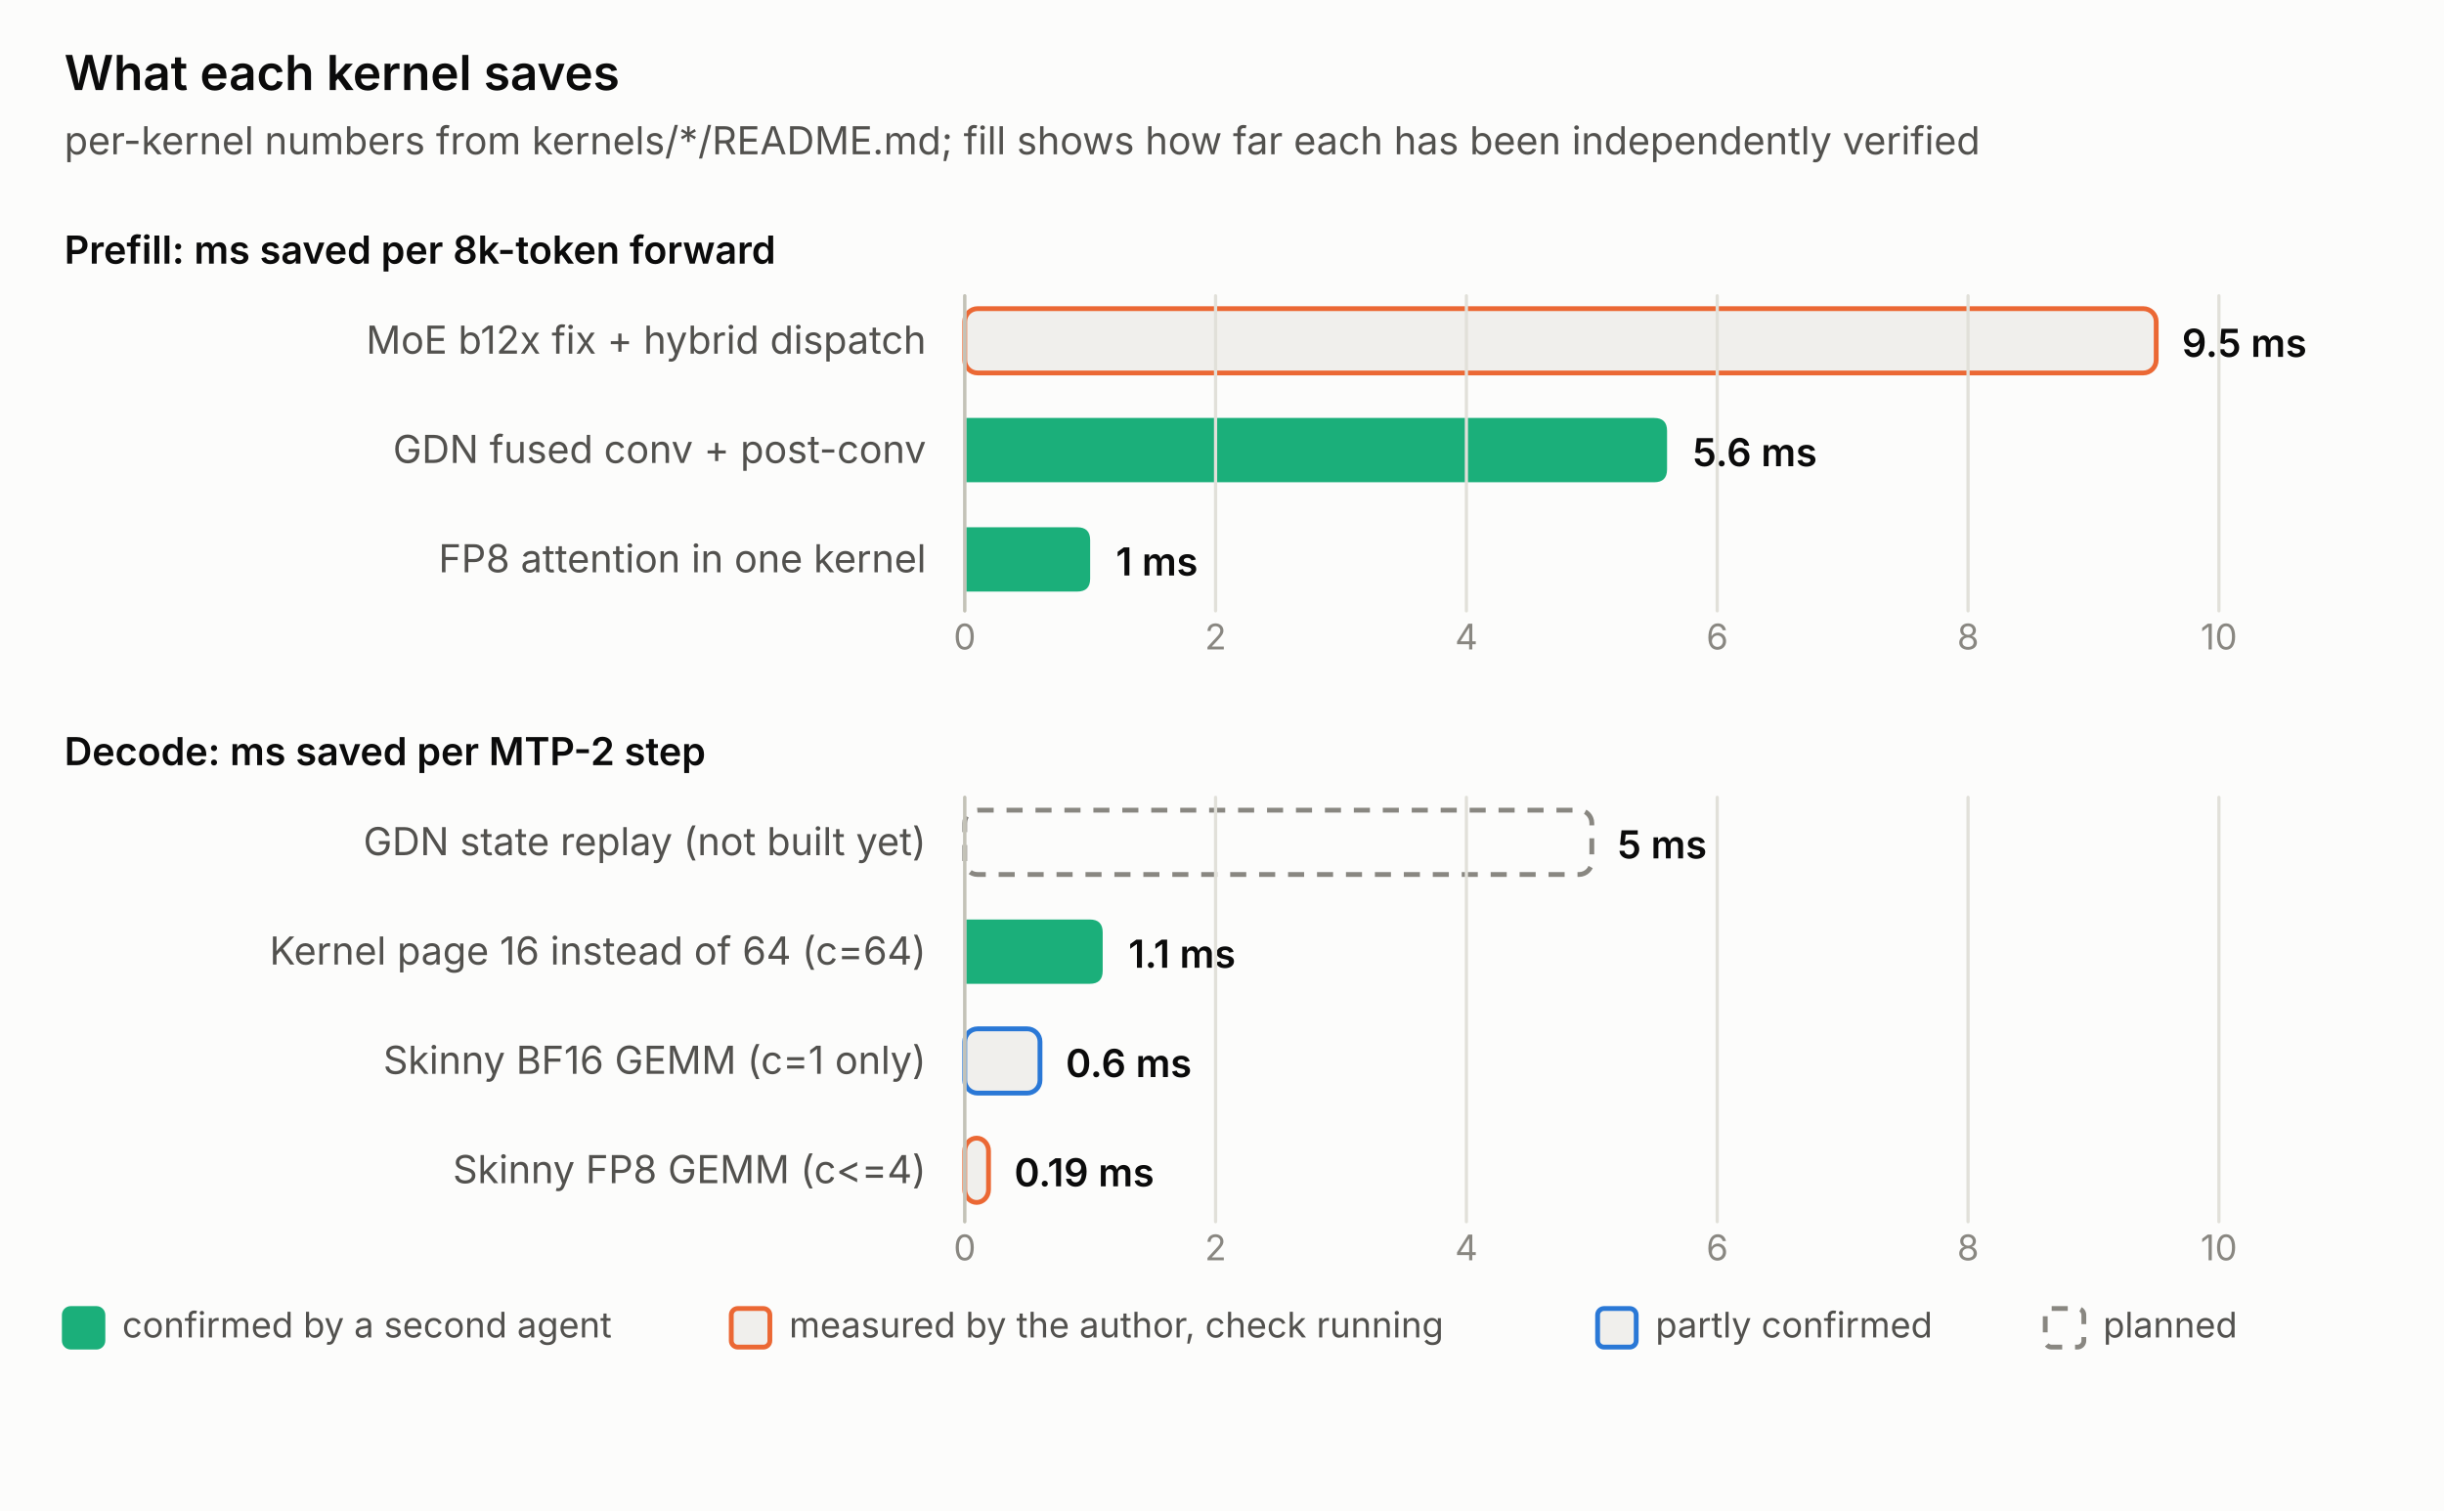
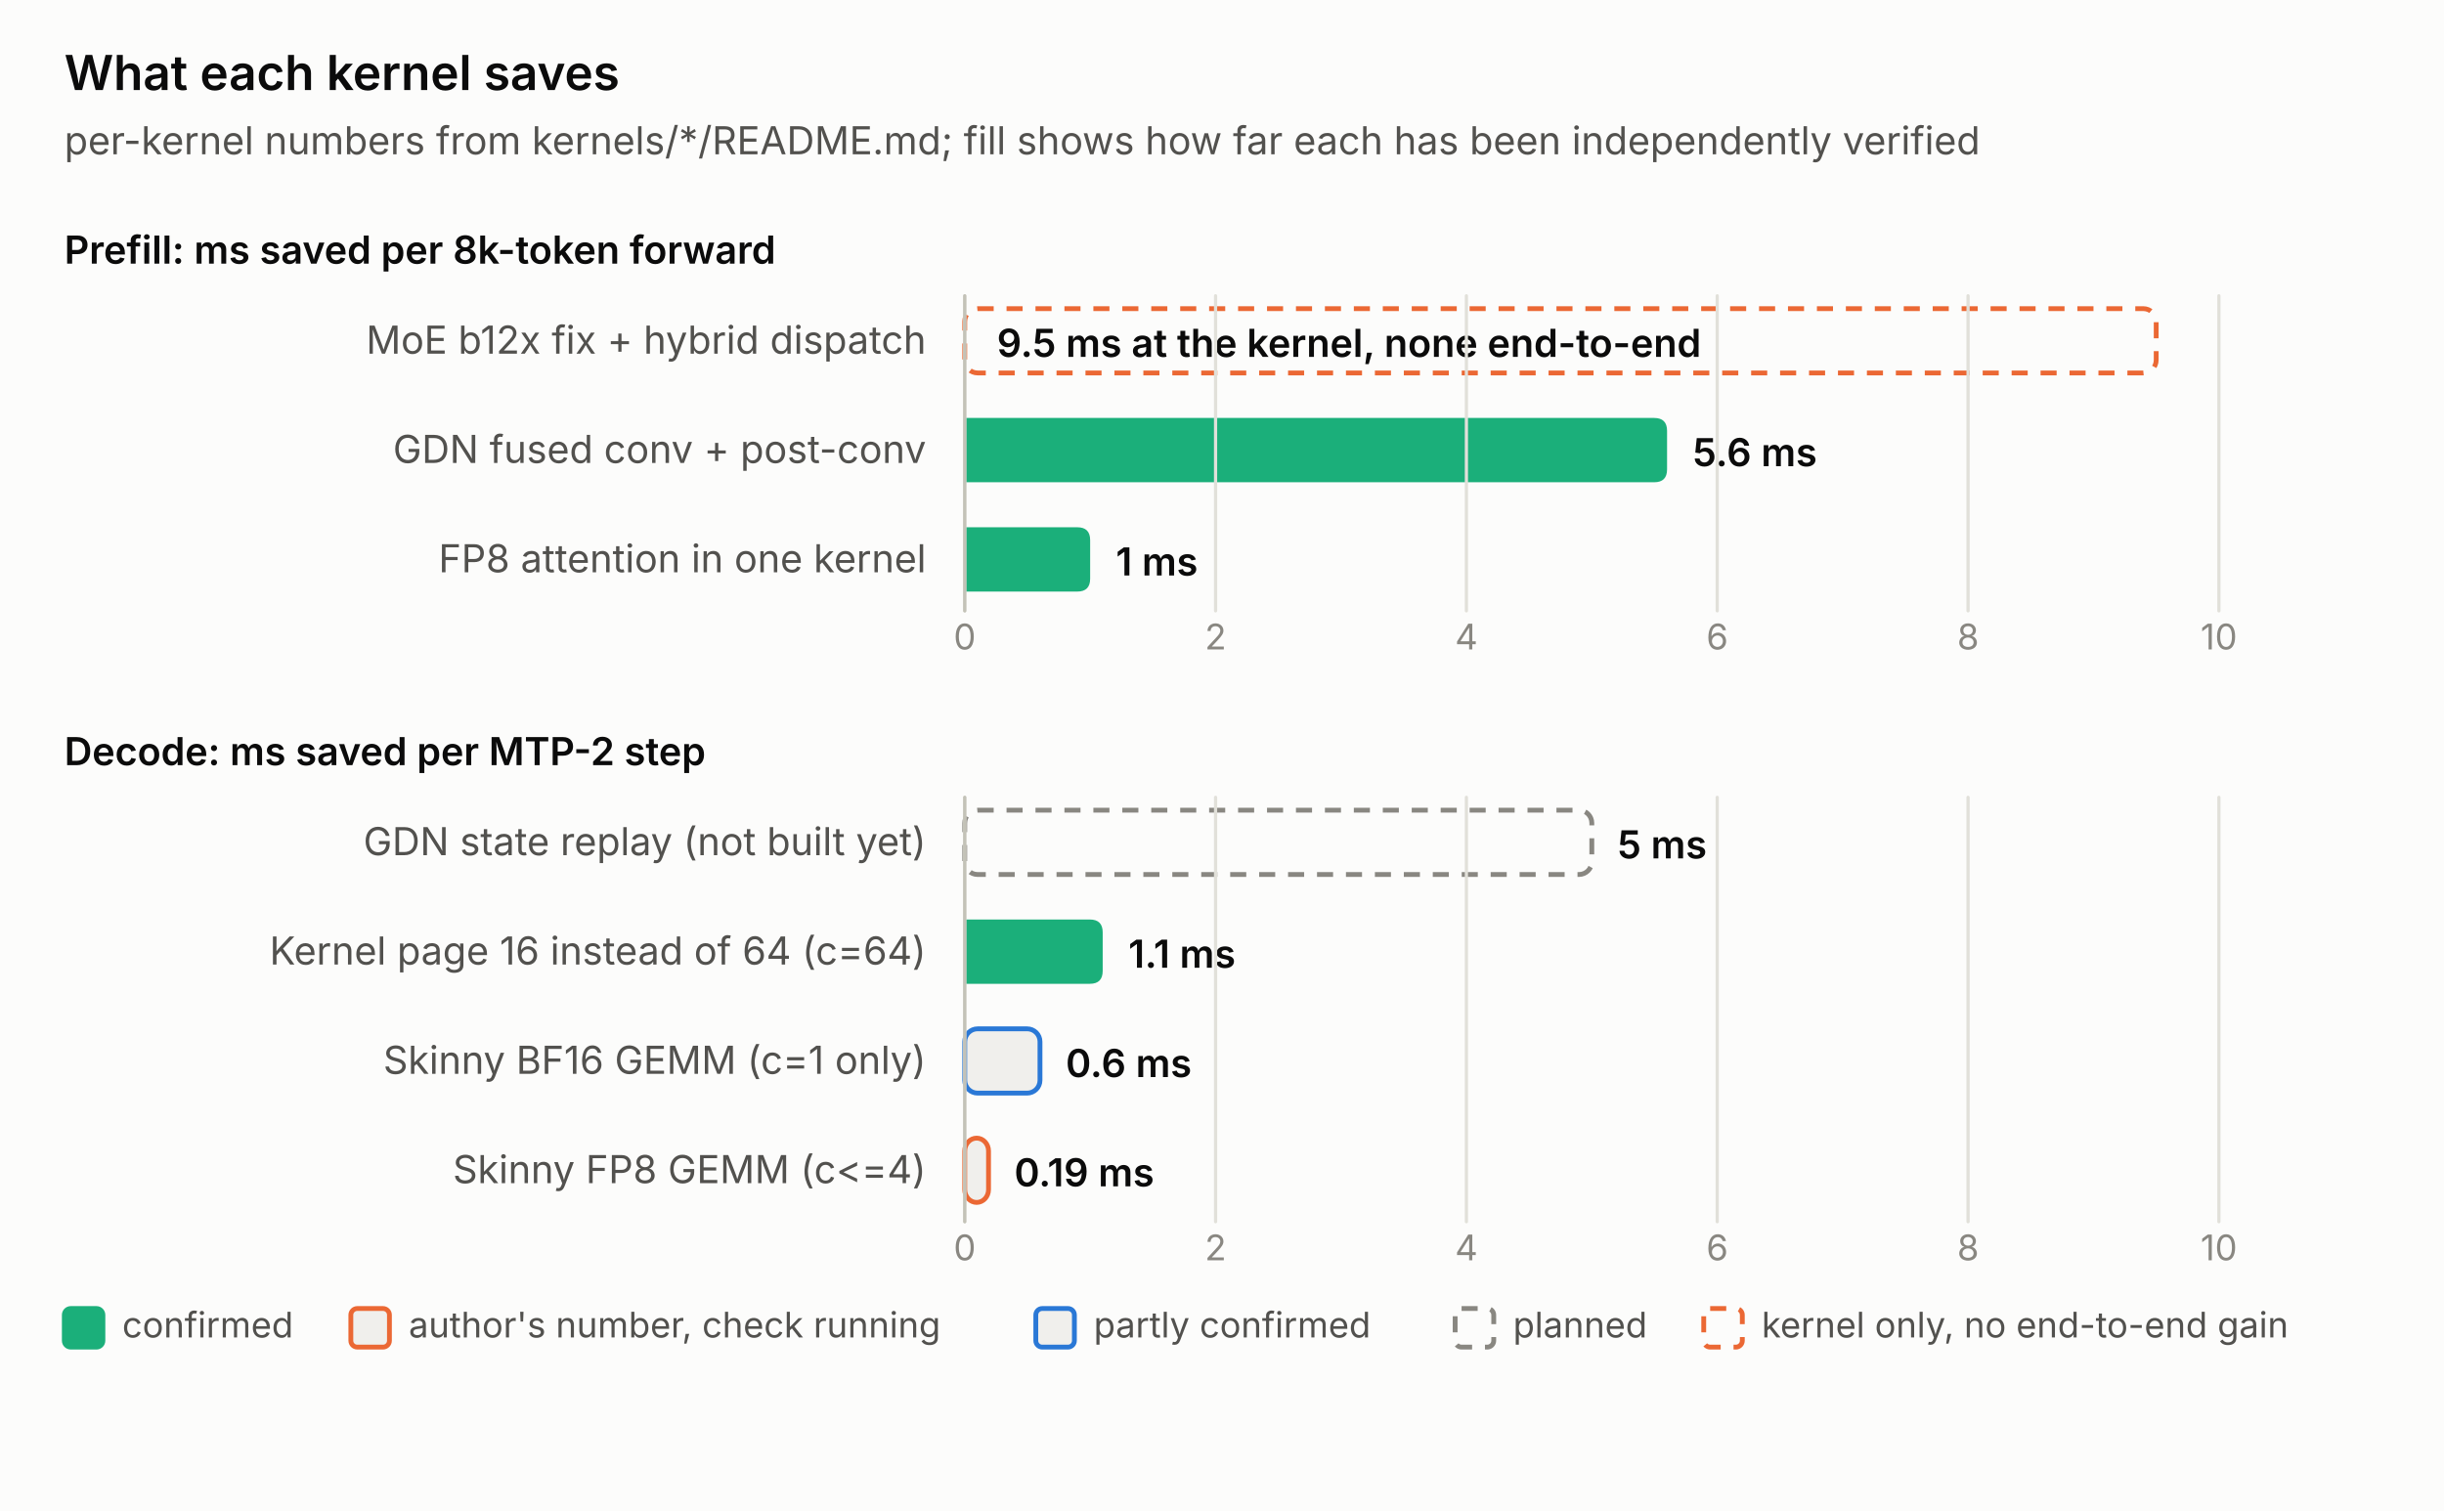
<svg xmlns="http://www.w3.org/2000/svg" viewBox="0 0 760 470" width="760" height="470" role="img" aria-label="Milliseconds saved per forward or decode step by each kernel, with its verification status" font-family="system-ui, -apple-system, Segoe UI, sans-serif">
  <defs />
  <rect width="100%" height="100%" fill="#fcfcfb" />
  <text x="20.0" y="28.0" font-size="15" font-weight="600" fill="#0b0b0b" text-anchor="start">What each kernel saves</text>
  <text x="20.0" y="48.0" font-size="12" font-weight="400" fill="#52514e" text-anchor="start">per-kernel numbers from kernels/*/README.md; fill shows how far each has been independently verified</text>
  <text x="20.0" y="82.0" font-size="12" font-weight="600" fill="#0b0b0b" text-anchor="start">Prefill: ms saved per 8k-token forward</text>
  <text x="288.0" y="110.0" font-size="12" font-weight="400" fill="#52514e" text-anchor="end">MoE b12x fix + hybrid dispatch</text>
-   <rect x="300.0" y="96.0" width="370.5" height="20.0" rx="4" fill="#f0efec" stroke="#eb6834" stroke-width="1.5" />
-   <text x="678.5" y="111.0" font-size="12" font-weight="600" fill="#0b0b0b" text-anchor="start">9.5 ms</text>
+   <rect x="300.0" y="96.0" width="370.5" height="20.0" rx="4" fill="#fcfcfb" stroke="#eb6834" stroke-width="1.5" stroke-dasharray="5 4" />
+   <text x="310.0" y="111.0" font-size="12" font-weight="600" fill="#0b0b0b" text-anchor="start">9.5 ms at the kernel, none end-to-end</text>
  <text x="288.0" y="144.0" font-size="12" font-weight="400" fill="#52514e" text-anchor="end">GDN fused conv + post-conv</text>
  <path d="M300.0,130.0 H514.4 Q518.4,130.0 518.4,134.0 V146.0 Q518.4,150.0 514.4,150.0 H300.0 Z" fill="#1baf7a" />
  <text x="526.4" y="145.0" font-size="12" font-weight="600" fill="#0b0b0b" text-anchor="start">5.6 ms</text>
  <text x="288.0" y="178.0" font-size="12" font-weight="400" fill="#52514e" text-anchor="end">FP8 attention in one kernel</text>
  <path d="M300.0,164.0 H335.0 Q339.0,164.0 339.0,168.0 V180.0 Q339.0,184.0 335.0,184.0 H300.0 Z" fill="#1baf7a" />
  <text x="347.0" y="179.0" font-size="12" font-weight="600" fill="#0b0b0b" text-anchor="start">1 ms</text>
  <line x1="300.0" y1="92.0" x2="300.0" y2="190.0" stroke="#e1e0d9" stroke-width="1" stroke-linecap="round" />
  <text x="300.0" y="202.0" font-size="11" font-weight="400" fill="#898781" text-anchor="middle">0</text>
  <line x1="378.0" y1="92.0" x2="378.0" y2="190.0" stroke="#e1e0d9" stroke-width="1" stroke-linecap="round" />
  <text x="378.0" y="202.0" font-size="11" font-weight="400" fill="#898781" text-anchor="middle">2</text>
  <line x1="456.0" y1="92.0" x2="456.0" y2="190.0" stroke="#e1e0d9" stroke-width="1" stroke-linecap="round" />
  <text x="456.0" y="202.0" font-size="11" font-weight="400" fill="#898781" text-anchor="middle">4</text>
  <line x1="534.0" y1="92.0" x2="534.0" y2="190.0" stroke="#e1e0d9" stroke-width="1" stroke-linecap="round" />
  <text x="534.0" y="202.0" font-size="11" font-weight="400" fill="#898781" text-anchor="middle">6</text>
  <line x1="612.0" y1="92.0" x2="612.0" y2="190.0" stroke="#e1e0d9" stroke-width="1" stroke-linecap="round" />
  <text x="612.0" y="202.0" font-size="11" font-weight="400" fill="#898781" text-anchor="middle">8</text>
  <line x1="690.0" y1="92.0" x2="690.0" y2="190.0" stroke="#e1e0d9" stroke-width="1" stroke-linecap="round" />
  <text x="690.0" y="202.0" font-size="11" font-weight="400" fill="#898781" text-anchor="middle">10</text>
  <line x1="300.0" y1="92.0" x2="300.0" y2="190.0" stroke="#c3c2b7" stroke-width="1" stroke-linecap="round" />
  <text x="20.0" y="238.0" font-size="12" font-weight="600" fill="#0b0b0b" text-anchor="start">Decode: ms saved per MTP-2 step</text>
  <text x="288.0" y="266.0" font-size="12" font-weight="400" fill="#52514e" text-anchor="end">GDN state replay (not built yet)</text>
  <rect x="300.0" y="252.0" width="195.0" height="20.0" rx="4" fill="#fcfcfb" stroke="#898781" stroke-width="1.5" stroke-dasharray="5 4" />
  <text x="503.0" y="267.0" font-size="12" font-weight="600" fill="#0b0b0b" text-anchor="start">5 ms</text>
  <text x="288.0" y="300.0" font-size="12" font-weight="400" fill="#52514e" text-anchor="end">Kernel page 16 instead of 64 (c=64)</text>
  <path d="M300.0,286.0 H338.9 Q342.9,286.0 342.9,290.0 V302.0 Q342.9,306.0 338.9,306.0 H300.0 Z" fill="#1baf7a" />
  <text x="350.9" y="301.0" font-size="12" font-weight="600" fill="#0b0b0b" text-anchor="start">1.1 ms</text>
  <text x="288.0" y="334.0" font-size="12" font-weight="400" fill="#52514e" text-anchor="end">Skinny BF16 GEMM (c=1 only)</text>
  <rect x="300.0" y="320.0" width="23.4" height="20.0" rx="4" fill="#f0efec" stroke="#2a78d6" stroke-width="1.5" />
  <text x="331.4" y="335.0" font-size="12" font-weight="600" fill="#0b0b0b" text-anchor="start">0.6 ms</text>
  <text x="288.0" y="368.0" font-size="12" font-weight="400" fill="#52514e" text-anchor="end">Skinny FP8 GEMM (c&lt;=4)</text>
  <rect x="300.0" y="354.0" width="7.4" height="20.0" rx="4" fill="#f0efec" stroke="#eb6834" stroke-width="1.5" />
  <text x="315.4" y="369.0" font-size="12" font-weight="600" fill="#0b0b0b" text-anchor="start">0.19 ms</text>
  <line x1="300.0" y1="248.0" x2="300.0" y2="380.0" stroke="#e1e0d9" stroke-width="1" stroke-linecap="round" />
  <text x="300.0" y="392.0" font-size="11" font-weight="400" fill="#898781" text-anchor="middle">0</text>
  <line x1="378.0" y1="248.0" x2="378.0" y2="380.0" stroke="#e1e0d9" stroke-width="1" stroke-linecap="round" />
  <text x="378.0" y="392.0" font-size="11" font-weight="400" fill="#898781" text-anchor="middle">2</text>
  <line x1="456.0" y1="248.0" x2="456.0" y2="380.0" stroke="#e1e0d9" stroke-width="1" stroke-linecap="round" />
  <text x="456.0" y="392.0" font-size="11" font-weight="400" fill="#898781" text-anchor="middle">4</text>
  <line x1="534.0" y1="248.0" x2="534.0" y2="380.0" stroke="#e1e0d9" stroke-width="1" stroke-linecap="round" />
  <text x="534.0" y="392.0" font-size="11" font-weight="400" fill="#898781" text-anchor="middle">6</text>
  <line x1="612.0" y1="248.0" x2="612.0" y2="380.0" stroke="#e1e0d9" stroke-width="1" stroke-linecap="round" />
  <text x="612.0" y="392.0" font-size="11" font-weight="400" fill="#898781" text-anchor="middle">8</text>
  <line x1="690.0" y1="248.0" x2="690.0" y2="380.0" stroke="#e1e0d9" stroke-width="1" stroke-linecap="round" />
  <text x="690.0" y="392.0" font-size="11" font-weight="400" fill="#898781" text-anchor="middle">10</text>
  <line x1="300.0" y1="248.0" x2="300.0" y2="380.0" stroke="#c3c2b7" stroke-width="1" stroke-linecap="round" />
  <rect x="20.0" y="407.0" width="12.0" height="12.0" rx="2" fill="#1baf7a" stroke="#1baf7a" stroke-width="1.5" />
-   <text x="38.0" y="416.0" font-size="11" font-weight="400" fill="#52514e" text-anchor="start">confirmed by a second agent</text>
-   <rect x="227.4" y="407.0" width="12.0" height="12.0" rx="2" fill="#f0efec" stroke="#eb6834" stroke-width="1.5" />
-   <text x="245.4" y="416.0" font-size="11" font-weight="400" fill="#52514e" text-anchor="start">measured by the author, check running</text>
-   <rect x="496.8" y="407.0" width="12.0" height="12.0" rx="2" fill="#f0efec" stroke="#2a78d6" stroke-width="1.5" />
-   <text x="514.8" y="416.0" font-size="11" font-weight="400" fill="#52514e" text-anchor="start">partly confirmed</text>
-   <rect x="636.0" y="407.0" width="12.0" height="12.0" rx="2" fill="#fcfcfb" stroke="#898781" stroke-width="1.5" stroke-dasharray="5 4" />
-   <text x="654.0" y="416.0" font-size="11" font-weight="400" fill="#52514e" text-anchor="start">planned</text>
+   <text x="38.0" y="416.0" font-size="11" font-weight="400" fill="#52514e" text-anchor="start">confirmed</text>
+   <rect x="109.1" y="407.0" width="12.0" height="12.0" rx="2" fill="#f0efec" stroke="#eb6834" stroke-width="1.5" />
+   <text x="127.1" y="416.0" font-size="11" font-weight="400" fill="#52514e" text-anchor="start">author's number, check running</text>
+   <rect x="322.1" y="407.0" width="12.0" height="12.0" rx="2" fill="#f0efec" stroke="#2a78d6" stroke-width="1.5" />
+   <text x="340.1" y="416.0" font-size="11" font-weight="400" fill="#52514e" text-anchor="start">partly confirmed</text>
+   <rect x="452.5" y="407.0" width="12.0" height="12.0" rx="2" fill="#fcfcfb" stroke="#898781" stroke-width="1.5" stroke-dasharray="5 4" />
+   <text x="470.5" y="416.0" font-size="11" font-weight="400" fill="#52514e" text-anchor="start">planned</text>
+   <rect x="529.8" y="407.0" width="12.0" height="12.0" rx="2" fill="#fcfcfb" stroke="#eb6834" stroke-width="1.5" stroke-dasharray="5 4" />
+   <text x="547.8" y="416.0" font-size="11" font-weight="400" fill="#52514e" text-anchor="start">kernel only, no end-to-end gain</text>
</svg>
